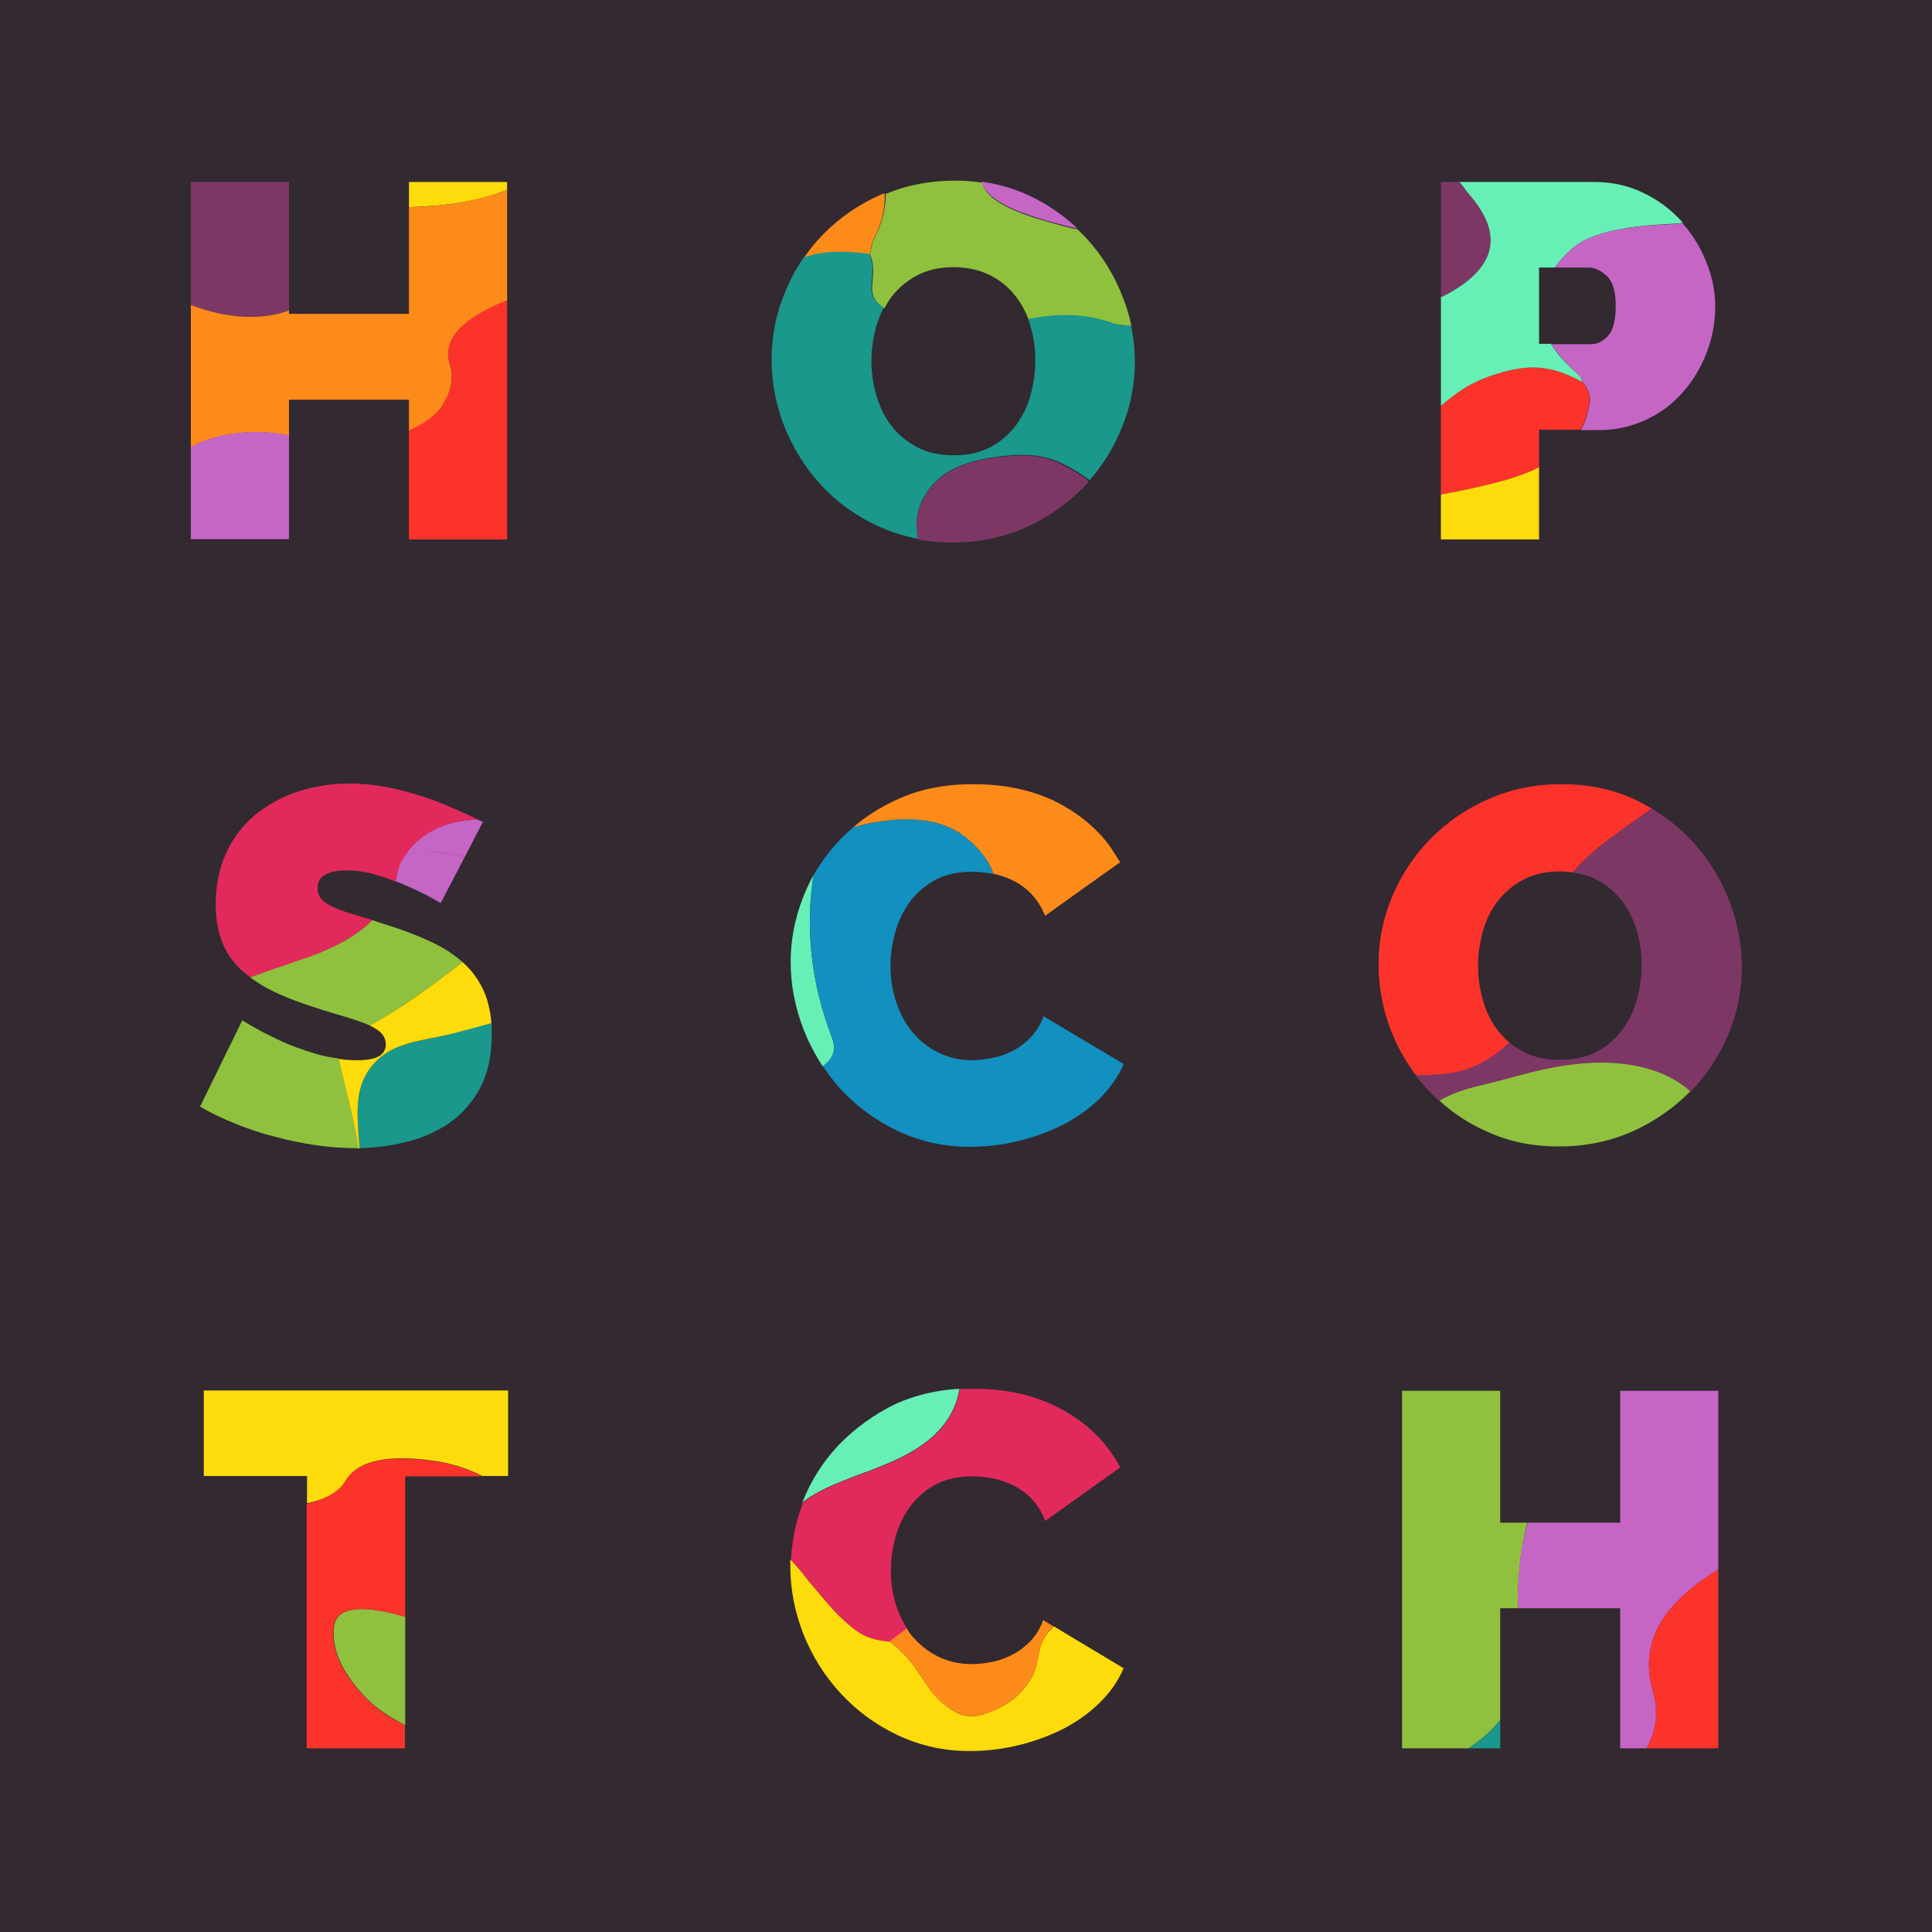
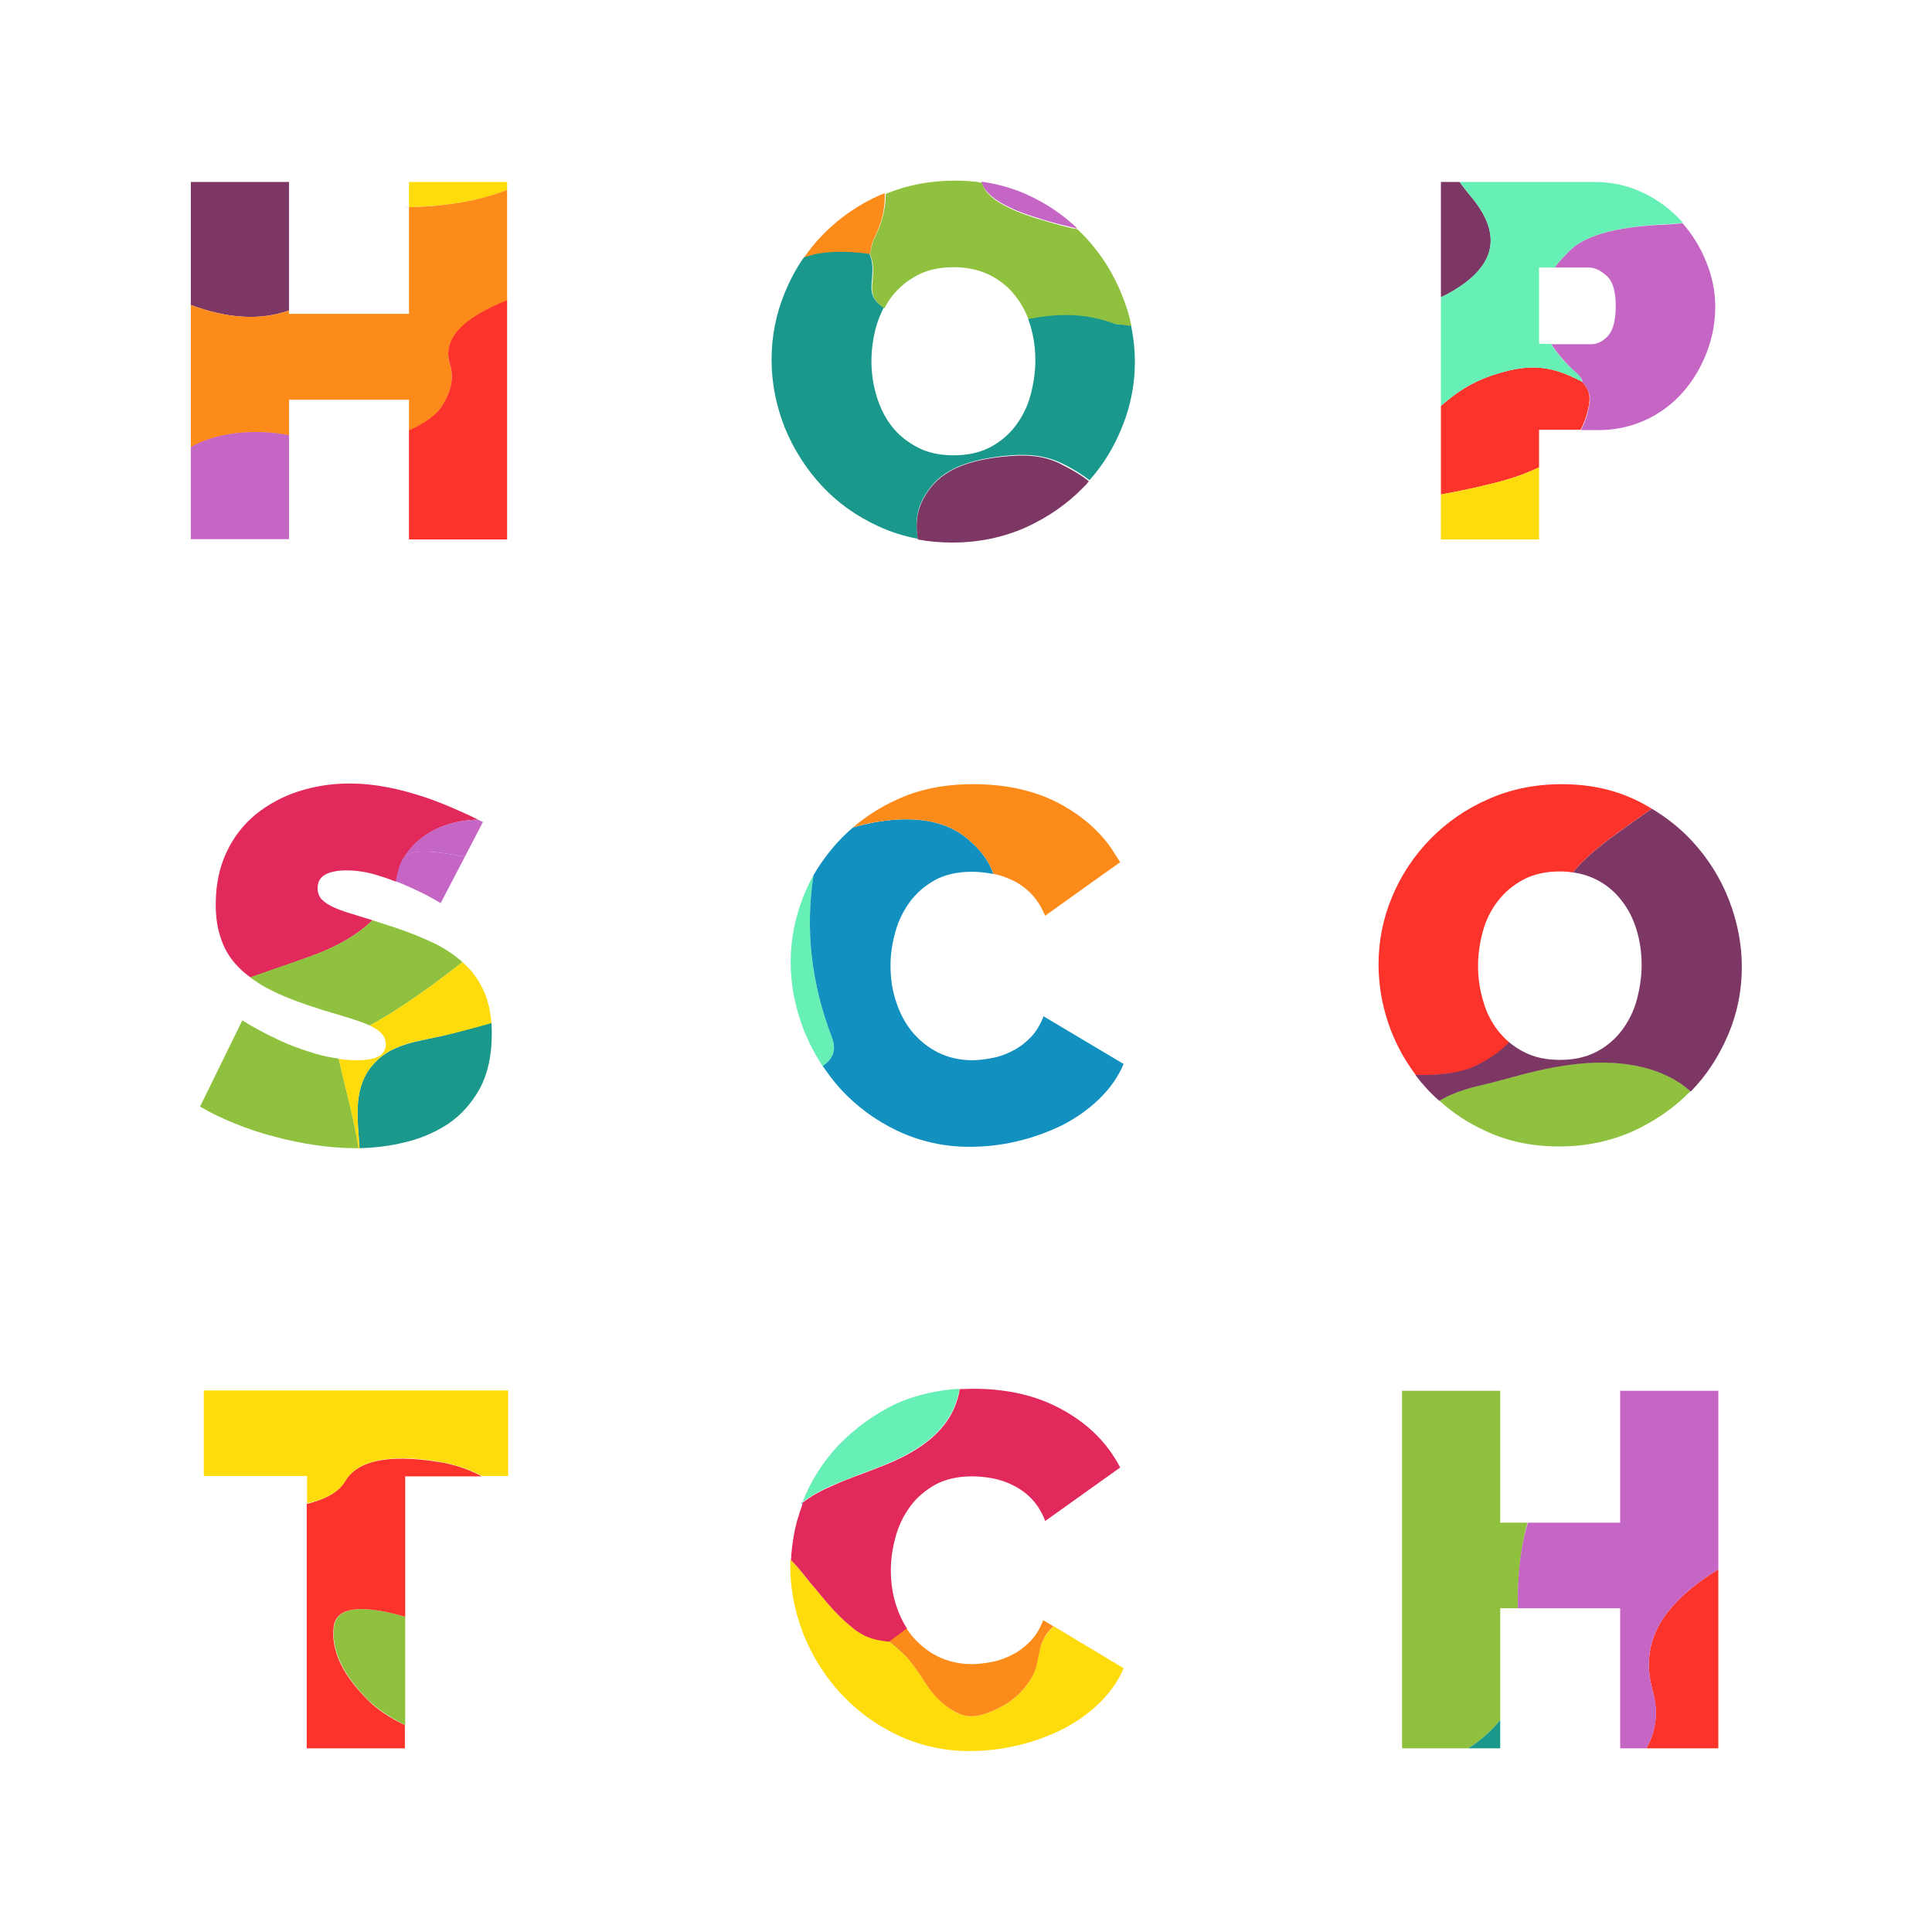
<svg xmlns="http://www.w3.org/2000/svg" version="1.1" id="Layer_1" x="0" y="0" viewBox="0 0 566.9 566.9" xml:space="preserve">
  <defs />
  <style>.st1{fill:none}.st2{fill:#fc332b}.st3{fill:#8fc13e}.st4{fill:#fedb0a}.st5{fill:#c566c5}.st6{fill:#7d3765}.st7{fill:#19988b}.st8{fill:#67f0b6}.st9{fill:#fd8b19}.st11{fill:#233f88}.st13{fill:#e12a5b}.st14{fill:#236bb5}</style>
-   <path fill="#322931" d="M0 0h566.9v566.9H0z" />
-   <path class="st1" d="M232 457.6zM332.8 95.7c-.3 0-.6-.1-.9-.1.3 0 .6 0 .9.1zM236 75.7c-1 .4-1.9.8-2.8 1.2.9-.5 1.8-.9 2.8-1.2z" />
  <path d="M128.5 60.3zM240.3 74.6c1.4-.3 3-.4 4.6-.5-1.7 0-3.2.2-4.6.5zM255.9 71.4c-.3 1.1-.5 2.2-.7 3.3.3-1.1.4-2.2.7-3.3zM316.1 67.1c-.4-.1-.7-.2-1.1-.2.4.1.8.1 1.1.2zM238.1 75l-2.1.6 2.1-.6zM331.9 95.6l-2.7-.3 2.7.3zM232 457.6c.7.6 1.2 1.3 1.8 1.9-.6-.6-1.1-1.3-1.8-1.9zM260.7 481.5c1.7-1.3 3.5-2.6 5.2-3.9-1.8 1.3-3.5 2.6-5.2 3.9zM235.4 461.4c-.3-.4-.6-.8-1-1.2.3.4.7.8 1 1.2zM236.6 462.9l-1.2-1.5 1.2 1.5zM466.3 115.6c.1.3.1.7.1 1 0-.3 0-.6-.1-1zM464.2 112a7.6 7.6 0 012 3.4c-.2-1.1-.8-2.3-2-3.4zM463.9 110.9c-.2-.4-.5-.7-.9-1.1.4.4.7.7.9 1.1zM466.4 118.4c-.1.4-.1.8-.2 1.1 0-.4.1-.7.2-1.1z" />
  <path class="st2" d="M432.7 313c3.8-1.7 6.7-3.7 8.9-5.8.5-.4.9-.9 1.3-1.3-1.2-1-2.3-2.2-3.3-3.4-2-2.6-3.5-5.5-4.4-8.8-1-3.3-1.5-6.7-1.5-10.3 0-3.4.5-6.8 1.4-10.1.9-3.3 2.4-6.3 4.4-8.9 2-2.6 4.5-4.7 7.5-6.3 3-1.6 6.6-2.4 10.7-2.4 1.3 0 2.6.1 3.8.3 0 0 0-.1.1-.1 5.5-6.7 14.6-12.6 23.1-18.6-1.5-.9-3.1-1.8-4.8-2.6-6.5-3.1-13.7-4.6-21.7-4.6-7.8 0-15 1.5-21.5 4.4a53.7 53.7 0 00-28.2 28.6c-2.7 6.4-4 13.1-4 19.9a54.02 54.02 0 0010.9 32.4c6.5.3 12.9-.4 17.3-2.4z" />
  <path class="st3" d="M98 477.4c-.8 7.1 2.9 14.2 9.9 21.3 2.7 2.7 6.5 5.2 11 7.5v-31.8c-13-3.8-20.3-2.8-20.9 3z" />
  <path class="st4" d="M302.7 492.3c-2.4 3.9-5.5 7.5-12.6 10.2-4.7 1.8-7.8 1.4-11.6-1.3-4.6-3.2-6.4-6.6-8.7-10-1.1-1.7-2.3-3.3-3.7-4.9-1.4-1.6-3.1-3.2-5.4-4.8-6.3-.5-8.9-2.6-11.4-4.6-4.6-3.8-7.5-7.8-10.9-11.7-.7-.8-1.3-1.5-1.9-2.3l-1.2-1.5c-.3-.4-.6-.8-1-1.2-.2-.2-.4-.5-.6-.7-.6-.6-1.1-1.3-1.8-1.9v2c0 6.7 1.3 13.3 3.8 19.8 2.6 6.5 6.2 12.3 10.9 17.4 4.7 5.1 10.2 9.2 16.7 12.3a49 49 0 0021.4 4.7c4.4 0 9-.5 13.7-1.6 4.7-1.1 9.1-2.7 13.2-4.7 4.1-2.1 7.7-4.6 10.9-7.7 3.2-3.1 5.6-6.5 7.2-10.3l-20.5-12.3c-.5.5-1 1-1.4 1.5-3.9 4.3-2.5 9.2-5.1 13.6z" />
  <path class="st5" d="M303.7 63.7c3.6 1.2 7.4 2.2 11.3 3.1.4.1.7.2 1.1.2-4.1-3.9-8.9-7.2-14.3-9.7-4.3-2-8.9-3.3-13.8-4 0 .2.1.4.1.6 1.7 4.1 7.6 7.3 15.6 9.8z" />
  <path class="st6" d="M431.4 57.4c-1.1-1.3-2.2-2.7-3.1-4h-5.5v33.8c1.4-.6 2.9-1.4 4.6-2.5 12.6-7.9 12.6-17.2 4-27.3z" />
  <path class="st7" d="M108.4 313.7c-4.8 6.7-3.4 15.2-2.9 23.2 4.4-.1 8.8-.6 13.2-1.7 4.8-1.1 9.1-3 12.9-5.5 3.8-2.6 6.8-6 9.2-10.3 2.3-4.3 3.5-9.6 3.5-15.9 0-1.2 0-2.3-.1-3.4-3.8 1.1-7.6 2.1-11.5 3.1-9.4 2.6-18.4 2.4-24.3 10.5z" />
  <path class="st8" d="M244.1 304.4c-6.2-16.2-7.8-32-5.4-47.6-1.2 2.1-2.2 4.3-3.1 6.6-2.4 6.2-3.6 12.5-3.6 18.9 0 6.7 1.3 13.3 3.8 19.8 1.5 3.8 3.4 7.4 5.6 10.8 3.5-2.4 3.9-5.4 2.7-8.5zM246.1 424c-4.6 4.9-8.2 10.5-10.6 16.7v.1c2.4-1.9 5.5-3.6 9-5.1 1.6-.7 3.2-1.3 4.9-2 1.1-.4 2.2-.9 3.4-1.3 2.3-.8 4.5-1.7 6.7-2.6 14-5.6 20-12.8 21.8-21.1.1-.4.2-.8.2-1.2-6.8.4-13 1.9-18.6 4.4a59.2 59.2 0 00-16.8 12.1z" />
  <path class="st2" d="M466.1 119.5c.1-.4.2-.7.2-1.1.1-.4.1-.8.1-1.1v-.6c0-.3-.1-.7-.1-1 0-.1 0-.2-.1-.3-.3-1.1-.9-2.2-2-3.4-9.1-4.8-15.3-5.3-25-2.3-7.8 2.4-12.2 5.8-16.4 9.4v26c5.6-1 11-2.2 16.2-3.5 5-1.3 9.2-2.8 12.6-4.5v-11h12.2c.8-1.6 1.5-3.2 1.9-4.9.2-.6.3-1.1.4-1.7z" />
  <path class="st9" d="M266.1 486.3c1.4 1.6 2.6 3.3 3.7 4.9 2.3 3.4 4 6.8 8.7 10 3.9 2.7 6.9 3.1 11.6 1.3 7-2.7 10.2-6.3 12.6-10.2 2.7-4.4 1.3-9.3 5-13.6.4-.5.9-1 1.4-1.5l-3-1.8c-.9 2.4-2.1 4.4-3.6 6-1.5 1.6-3.3 3-5.2 4-1.9 1-3.9 1.8-6 2.2-2.1.4-4.1.7-6.1.7-3.7 0-7.1-.8-10.1-2.3-3-1.5-5.5-3.6-7.6-6.1-.6-.7-1.1-1.5-1.6-2.3-1.8 1.3-3.5 2.6-5.2 3.9 2.2 1.6 3.9 3.2 5.4 4.8z" />
  <path class="st3" d="M460.3 312.4c-9.6 1.3-17 4-25.5 5.9-5.3 1.2-9.4 2.8-12.5 4.6 3.9 3.6 8.4 6.6 13.5 8.9 6.5 3.1 13.7 4.6 21.7 4.6 7.8 0 14.9-1.5 21.5-4.4 6.6-3 12.2-6.9 16.9-11.7l.1-.1c-.5-.4-.9-.8-1.4-1.2-7.9-6.3-20.1-8.5-34.3-6.6zM440.2 408.1h-28.8V513h19.5c3.8-2.5 6.9-5.3 9.3-8.3v-32.8h5.2c-.1-8.5.6-16.9 2.8-25.1h-8v-38.7z" />
  <path d="M266.1 486.3c-1.4-1.6-3.1-3.2-5.4-4.8 2.2 1.6 3.9 3.2 5.4 4.8z" fill="#5096d1" />
  <path class="st2" d="M141.4 433.2a39.3 39.3 0 00-13.2-4.3c-14.2-2.2-23.3-.4-27 5.8-1.8 3.1-5.6 5.2-11.2 6.6V513h28.8v-6.8c-4.6-2.2-8.4-4.8-11-7.5-7.1-7.1-10.7-14.2-9.9-21.3.6-5.8 7.9-6.8 21-3v-41.2h22.5z" />
  <path class="st3" d="M256.4 70.3c-.2.3-.3.7-.4 1.1-.3 1.1-.5 2.2-.7 3.3 1.5 3.3.7 6.5.6 9.7-.1 2.5 1.1 4.5 3.6 6.1.6-1.2 1.3-2.3 2.1-3.4 2-2.6 4.5-4.7 7.5-6.3 3-1.6 6.6-2.4 10.7-2.4 4 0 7.6.8 10.6 2.3 3 1.5 5.5 3.5 7.5 6.1 1.6 2 2.9 4.3 3.9 6.9 7.9-1.4 16.1-2 25.1 1.3.6.2 1.6.2 2.4.4l2.7.3c-.6-3-1.5-6-2.7-8.9-2.5-6.4-6.1-12.1-10.7-17.1l-2.4-2.4c-.4-.1-.7-.2-1.1-.2-3.9-.9-7.6-2-11.3-3.1-8.1-2.6-14-5.7-15.5-9.8-.1-.2-.1-.4-.1-.6-2.6-.4-5.2-.6-7.9-.6-7.4 0-14.2 1.3-20.4 3.9 0 4.5-1.2 9-3.5 13.4z" />
  <path class="st2" d="M489.3 473.1c-5.7 7.3-6.6 15.1-4.3 23.3 1.6 5.9 1 11.4-1.9 16.6h21.1v-52.5c-6.3 3.8-11.3 8-14.9 12.6z" />
  <path class="st4" d="M120 53.4v7.4c3-.1 5.8-.3 8.5-.5 4.1-.4 7.9-1 11.3-1.8 3.3-.7 6.2-1.7 9-2.8v-2.3H120zM101.3 434.6c3.7-6.2 12.8-8 27-5.8 5.6.9 9.7 2.5 13.2 4.3h7.6V408H59.8v25.1h30.3v8c5.6-1.2 9.4-3.4 11.2-6.5z" />
  <path class="st9" d="M240.3 74.6c1.4-.3 3-.4 4.6-.5 3.2-.1 6.6 0 10.3.6.3-1.1.4-2.2.7-3.3.1-.4.3-.7.4-1.1 2.3-4.4 3.5-8.9 3.3-13.6-.4.1-.7.3-1.1.4a53.7 53.7 0 00-17 11.7c-2.1 2.1-3.9 4.4-5.6 6.8l2.1-.6c.8-.1 1.5-.3 2.3-.4z" />
  <path class="st11" d="M238.1 75c.7-.2 1.4-.3 2.2-.5-.8.2-1.5.4-2.2.5zM255.2 74.7c-3.7-.5-7.2-.7-10.3-.6 3.1-.2 6.6 0 10.3.6zM120 60.8h-1c.3.1.6 0 1 0zM128.5 60.3a114.33 114.33 0 000 0z" />
  <path class="st6" d="M296.6 133.8c-16.2 1.2-22 6.2-25.4 12.1-2.3 4-2.6 8.2-1.9 12.4 3.2.6 6.6.9 10.1.9 7.8 0 14.9-1.5 21.5-4.4 6.6-3 12.2-6.9 16.9-11.7.6-.6 1.2-1.2 1.7-1.9-2-1.6-4.4-3.1-7.4-4.6-4.3-2.4-9.1-3.3-15.5-2.8z" />
  <path d="M283.5 245.8c-5.9-4.8-14.6-6.4-25.1-4.8-3.1.5-5.8 1.1-8.1 1.8-1.4 1.2-2.8 2.5-4.1 3.9-2.9 3.1-5.4 6.5-7.5 10.1-2.4 15.6-.8 31.4 5.4 47.6 1.2 3.1.8 6.1-2.7 8.4 1.6 2.3 3.3 4.6 5.2 6.7 4.7 5.1 10.2 9.2 16.7 12.3a49 49 0 0021.4 4.7c4.4 0 9-.5 13.7-1.6 4.7-1.1 9.1-2.7 13.2-4.7 4.1-2.1 7.7-4.6 10.9-7.7 3.2-3.1 5.6-6.5 7.2-10.3l-23.5-14c-.9 2.4-2.1 4.4-3.6 6-1.5 1.6-3.3 3-5.2 4-1.9 1-3.9 1.8-6 2.2-2.1.4-4.1.7-6.1.7-3.7 0-7.1-.8-10.1-2.3-3-1.5-5.5-3.6-7.6-6.1-2.1-2.6-3.6-5.5-4.7-8.9-1.1-3.3-1.6-6.8-1.6-10.5 0-3.3.5-6.5 1.4-9.8.9-3.3 2.4-6.3 4.3-8.9 1.9-2.6 4.4-4.7 7.4-6.4 3-1.6 6.6-2.4 10.7-2.4 2 0 4 .2 6.1.6.1 0 .2.1.3.1-1.2-3.7-3.7-7.2-8-10.7z" fill="#1290bf" />
  <path class="st9" d="M326 248.8c-3.5-5-8.2-9.1-14-12.4-7.4-4.2-16.2-6.3-26.4-6.3-8.5 0-16 1.5-22.6 4.6-4.8 2.2-9 4.9-12.7 8.1 2.3-.7 5-1.4 8.1-1.8 10.6-1.6 19.3 0 25.1 4.8 4.3 3.5 6.8 7 8 10.6 2 .4 3.9 1.1 5.8 2a18.79 18.79 0 018.9 9.3c.2.3.3.7.5 1l1.8-1.3 15.1-10.8 5.1-3.6-2.7-4.2z" />
  <path class="st6" d="M422.3 323c3.2-1.9 7.2-3.4 12.5-4.6 8.5-2 15.8-4.6 25.5-5.9 14.2-2 26.4.3 34.4 6.6.5.4.9.8 1.4 1.2 4.7-4.8 8.3-10.4 11-16.7 2.7-6.4 4-13 4-19.9 0-6.7-1.3-13.2-3.8-19.7-2.5-6.4-6.1-12.1-10.7-17.1-3.4-3.7-7.4-6.9-11.9-9.6-8.4 6-17.6 11.9-23.1 18.6 0 0 0 .1-.1.1a21.27 21.27 0 0114.2 8.1c2 2.5 3.5 5.4 4.5 8.7 1 3.3 1.5 6.7 1.5 10.3 0 3.4-.5 6.8-1.4 10.2-.9 3.4-2.4 6.3-4.3 8.9a22.4 22.4 0 01-7.5 6.4c-3.1 1.6-6.6 2.4-10.8 2.4-4.1 0-7.7-.8-10.7-2.4-1.5-.8-2.9-1.7-4.2-2.8-.4.5-.9.9-1.3 1.3-2.3 2.1-5.2 4.1-8.9 5.8-4.4 2-10.8 2.7-17.3 2.5a49.06 49.06 0 007 7.6z" />
  <path class="st13" d="M109.3 270c-1.7-.5-3.4-1-4.9-1.5-2.4-.7-4.5-1.4-6.1-2.1-1.7-.7-3-1.6-3.8-2.4-.9-.9-1.3-2-1.3-3.4 0-1.9.8-3.2 2.3-4 1.5-.8 3.6-1.2 6.1-1.2 3.2 0 6.4.5 9.7 1.6 1.7.5 3.3 1.1 4.9 1.7.1-.3.2-.5.2-.8.5-1.9.9-3.9 1.9-5.8 4.5-7.8 13-11.4 22-11.6-2-1-4.2-2-6.5-3-3-1.3-6.1-2.6-9.5-3.7-3.4-1.1-6.9-2.1-10.6-2.8-3.6-.7-7.4-1.1-11.2-1.1-5.2 0-10.2.8-14.9 2.3a39.6 39.6 0 00-12.5 6.7c-3.6 3-6.5 6.6-8.6 11.1-2.1 4.4-3.2 9.6-3.2 15.4 0 3.8.5 7.2 1.6 10.2 1 3 2.6 5.6 4.8 7.9 1.1 1.2 2.4 2.3 3.8 3.3 5.5-1.9 11.1-3.8 16.6-5.8 8.8-3.1 15-6.8 19.2-11z" />
  <path class="st7" d="M332.3 97.8c-.1-.8-.3-1.5-.4-2.2l-2.7-.3c-.8-.1-1.8-.1-2.4-.4-9-3.3-17.2-2.8-25.1-1.3l.6 1.8c1 3.3 1.5 6.7 1.5 10.3 0 3.4-.5 6.8-1.4 10.2-.9 3.4-2.4 6.3-4.3 8.9a22.4 22.4 0 01-7.5 6.4c-3.1 1.6-6.6 2.4-10.8 2.4-4.1 0-7.7-.8-10.7-2.4-3-1.6-5.5-3.6-7.5-6.2s-3.4-5.5-4.4-8.8c-1-3.3-1.5-6.7-1.5-10.3 0-3.4.5-6.8 1.4-10.1.6-2 1.3-3.8 2.2-5.5-2.5-1.6-3.7-3.6-3.6-6.1.1-3.2.9-6.4-.6-9.7-3.7-.5-7.2-.7-10.3-.6-1.6.1-3.1.2-4.6.5-.8.1-1.5.3-2.2.5l-2.1.6c-2.2 3.1-4 6.5-5.5 10.1-2.7 6.4-4 13.1-4 19.9 0 6.8 1.3 13.4 3.8 19.8 2.6 6.4 6.2 12.1 10.8 17.1 4.6 5 10.2 9 16.7 12 3.6 1.7 7.5 2.9 11.6 3.7-.7-4.2-.5-8.4 1.9-12.4 3.4-5.9 9.2-10.8 25.4-12.1 6.4-.5 11.2.4 15.7 2.7 3 1.5 5.4 3.1 7.4 4.6 3.9-4.4 7-9.4 9.3-15a50.54 50.54 0 003.3-28.1z" />
  <path class="st8" d="M439.2 109.7c9.8-3 15.9-2.5 25 2.3 0-.4-.1-.7-.3-1.1-.2-.4-.5-.7-.9-1.1-.7-.7-1.6-1.4-2.3-2.1-2.4-2.3-4.2-4.5-5.6-6.8h-3.5V78.5h4.6c1.3-1.8 2.9-3.6 4.8-5.3 4.9-4.6 15-6.8 27.8-7.4 1.8-.1 3.5-.2 5-.4-.1-.2-.3-.3-.4-.5-3.1-3.4-6.8-6.2-11.2-8.3-4.3-2.1-9.1-3.2-14.2-3.2h-39.7c1 1.3 2 2.7 3.1 4 8.6 10.1 8.5 19.4-4 27.3-1.7 1.1-3.2 1.9-4.6 2.5v31.9c4.2-3.6 8.6-7 16.4-9.4z" />
  <path class="st11" d="M329.2 95.3c0 .4.2.7.5 1.1-.4-.3-.6-.7-.5-1.1z" />
  <path class="st7" d="M430.9 513h9.3v-8.3c-2.4 3-5.5 5.8-9.3 8.3z" />
  <path class="st5" d="M445.4 471.9h30V513h7.7c2.9-5.2 3.6-10.7 1.9-16.6-2.3-8.2-1.4-16 4.3-23.3 3.6-4.6 8.6-8.8 14.9-12.6v-52.4h-28.8v38.7h-27.1c-2.4 8.2-3.1 16.6-2.9 25.1zM129.3 265l7.1-13.6c-8.5-1.6-16.2-2.7-18.2.6-1.1 1.9-1.5 3.8-1.9 5.8-.1.3-.1.5-.2.8 1.4.5 2.8 1.1 4.1 1.7 3.1 1.4 6.2 2.9 9.1 4.7z" />
  <path class="st3" d="M125.7 276c-3.9-1.8-8.3-3.4-13.1-4.9-1.2-.4-2.3-.7-3.3-1.1-4.2 4.2-10.4 7.9-19.3 11-5.5 1.9-11.1 3.8-16.6 5.8 1.4 1 2.9 2 4.5 2.9 3.3 1.8 7.3 3.5 12 5.1 3.2 1.1 6.1 2 8.9 2.8 2.8.8 5.3 1.6 7.5 2.4.8.3 1.5.6 2.2.9 7.9-4.2 17.8-11.2 27.2-18.6-2.8-2.5-6.1-4.6-10-6.3zM92.6 309.2c-4-1.2-7.6-2.5-10.7-4-3.7-1.7-7.3-3.6-10.8-5.8l-12.4 25.3c3.2 1.9 6.6 3.5 10.3 5 3.7 1.5 7.5 2.8 11.5 3.8 4 1.1 8 1.9 12 2.5 4 .6 8 .9 11.8.9h.9c-1.2-8.4-4.4-19.6-5.8-26.3-2.3-.3-4.5-.7-6.8-1.4z" />
  <path class="st4" d="M108.4 313.7c5.9-8.1 14.8-8 24.3-10.4 3.8-1 7.7-2 11.5-3.1-.3-3.5-1-6.5-2.1-9.1-1.5-3.4-3.6-6.4-6.4-8.8-9.4 7.4-19.3 14.4-27.2 18.6 1.1.6 2.1 1.1 2.9 1.8 1.2 1 1.8 2.3 1.8 3.8 0 1.4-.6 2.5-1.8 3.3-1.2.8-3.4 1.3-6.6 1.3-1.8 0-3.6-.1-5.4-.4 1.4 6.7 4.6 17.9 5.8 26.3h.3c-.5-8.1-1.9-16.6 2.9-23.3z" />
  <path class="st5" d="M136.4 251.4l5.3-10.2c-.5-.2-1-.5-1.5-.7-9 .2-17.5 3.8-22 11.6 2-3.4 9.7-2.3 18.2-.7z" />
  <path class="st6" d="M84.8 91.1V53.4H56v36.1c10.8 4 20.3 4.6 28.8 1.6z" />
  <path class="st14" d="M235.3 441.4c.1-.2.2-.4.2-.7l-.3.3c0 .2.1.3.1.4z" />
  <path class="st13" d="M312 413.8c-7.4-4.2-16.2-6.3-26.4-6.3-1.4 0-2.7.1-4 .1-.1.4-.1.8-.2 1.2-1.8 8.3-7.8 15.5-21.8 21.1-2.2.9-4.4 1.7-6.7 2.6-1.1.4-2.3.8-3.4 1.3-1.7.6-3.3 1.3-4.9 2-3.5 1.5-6.7 3.2-9 5.1-.1.2-.2.4-.2.7.2.9.4 1.8.8 2.6-.3-.9-.5-1.8-.8-2.6-1.1 3-2 6-2.5 9.1-.4 2.3-.7 4.7-.8 7.1.7.6 1.2 1.3 1.8 1.9.2.2.4.5.6.7.3.4.7.8 1 1.2l1.2 1.5c.6.8 1.2 1.5 1.9 2.3 3.3 3.9 6.3 7.9 10.9 11.7 2.4 2 5.1 4.1 11.4 4.6 1.7-1.3 3.5-2.6 5.2-3.9-1.3-2-2.3-4.2-3.1-6.6-1.1-3.3-1.6-6.8-1.6-10.5 0-3.3.5-6.5 1.4-9.8.9-3.3 2.4-6.3 4.3-8.9 1.9-2.6 4.4-4.7 7.4-6.4 3-1.6 6.6-2.4 10.7-2.4 2 0 4 .2 6.1.6 2.1.4 4.2 1.1 6.1 2.1 2 1 3.8 2.3 5.4 4 1.6 1.7 2.9 3.8 3.9 6.4l22-15.7c-3.7-7.1-9.3-12.7-16.7-16.8z" />
  <path class="st14" d="M232 457.6zM234.4 460.2c-.2-.2-.4-.5-.6-.7.2.2.4.5.6.7zM235.5 440.8l-.3.3.3-.3zM244.6 435.7c-3.5 1.5-6.7 3.2-9 5.1 2.3-1.9 5.5-3.6 9-5.1zM249.5 433.7c1.1-.4 2.2-.9 3.4-1.3-1.2.4-2.3.9-3.4 1.3zM235.2 441.1c0 .1.1.3.1.4 0-.2-.1-.3-.1-.4zM235.3 441.4z" />
  <path class="st5" d="M461 73.2c-1.9 1.8-3.5 3.5-4.8 5.3h9.9c1.8 0 3.5.8 5.3 2.4 1.8 1.6 2.7 4.5 2.7 8.9 0 4.2-.8 7.2-2.3 8.8-1.5 1.6-3.2 2.4-4.9 2.4h-11.7c1.4 2.2 3.3 4.5 5.6 6.8.7.7 1.6 1.4 2.3 2.1.3.4.6.7.9 1.1.2.4.3.7.3 1.1a7.6 7.6 0 012 3.4c0 .1 0 .2.1.3.1.3.1.7.1 1v.6c0 .4 0 .8-.1 1.1-.1.4-.1.8-.2 1.1-.1.6-.3 1.1-.4 1.7-.4 1.7-1.1 3.3-1.9 4.9h4.9a32.72 32.72 0 0025-11.1c3-3.4 5.3-7.3 7-11.7 1.7-4.4 2.5-8.9 2.5-13.5 0-4.4-.9-8.8-2.7-13.2-1.7-4.2-4-7.9-6.9-11.2-1.6.2-3.2.3-5 .4-12.7.5-22.8 2.7-27.7 7.3z" />
  <path class="st4" d="M422.8 145.1v13.2h28.8v-21.2c-3.4 1.7-7.5 3.2-12.6 4.5-5.2 1.3-10.6 2.5-16.2 3.5z" />
  <path class="st14" d="M410 249c0 .1-.1.1-.1.2 0 0 0-.1.1-.2zM466.3 115.4c0 .1 0 .2.1.3-.1-.2-.1-.3-.1-.3zM466.5 116.6v0z" />
  <path class="st9" d="M84.8 127.8v-10.5H120v9.1c4.6-2 8-4.5 9.9-7.5 2.4-3.9 3.4-8 2.1-12-1.8-5.7 1.5-10.7 9-15 2.4-1.4 5-2.6 7.8-3.7V55.7c-2.7 1.1-5.7 2-9 2.8-3.5.8-7.2 1.4-11.3 1.8-2.7.3-5.5.4-8.5.5v31.3H84.8v-1c-8.4 3-18 2.4-28.8-1.6v41.8c6.4-3.9 17.8-5.8 28.8-3.5z" />
  <path class="st5" d="M84.8 158.3v-30.6c-11-2.2-22.3-.4-28.8 3.5v27h28.8z" />
  <path class="st2" d="M132 106.8c1.3 4.1.3 8.1-2.1 12-1.8 3-5.3 5.4-9.9 7.5v32h28.8V88.1a56.2 56.2 0 00-7.8 3.7c-7.5 4.3-10.8 9.3-9 15z" />
</svg>
